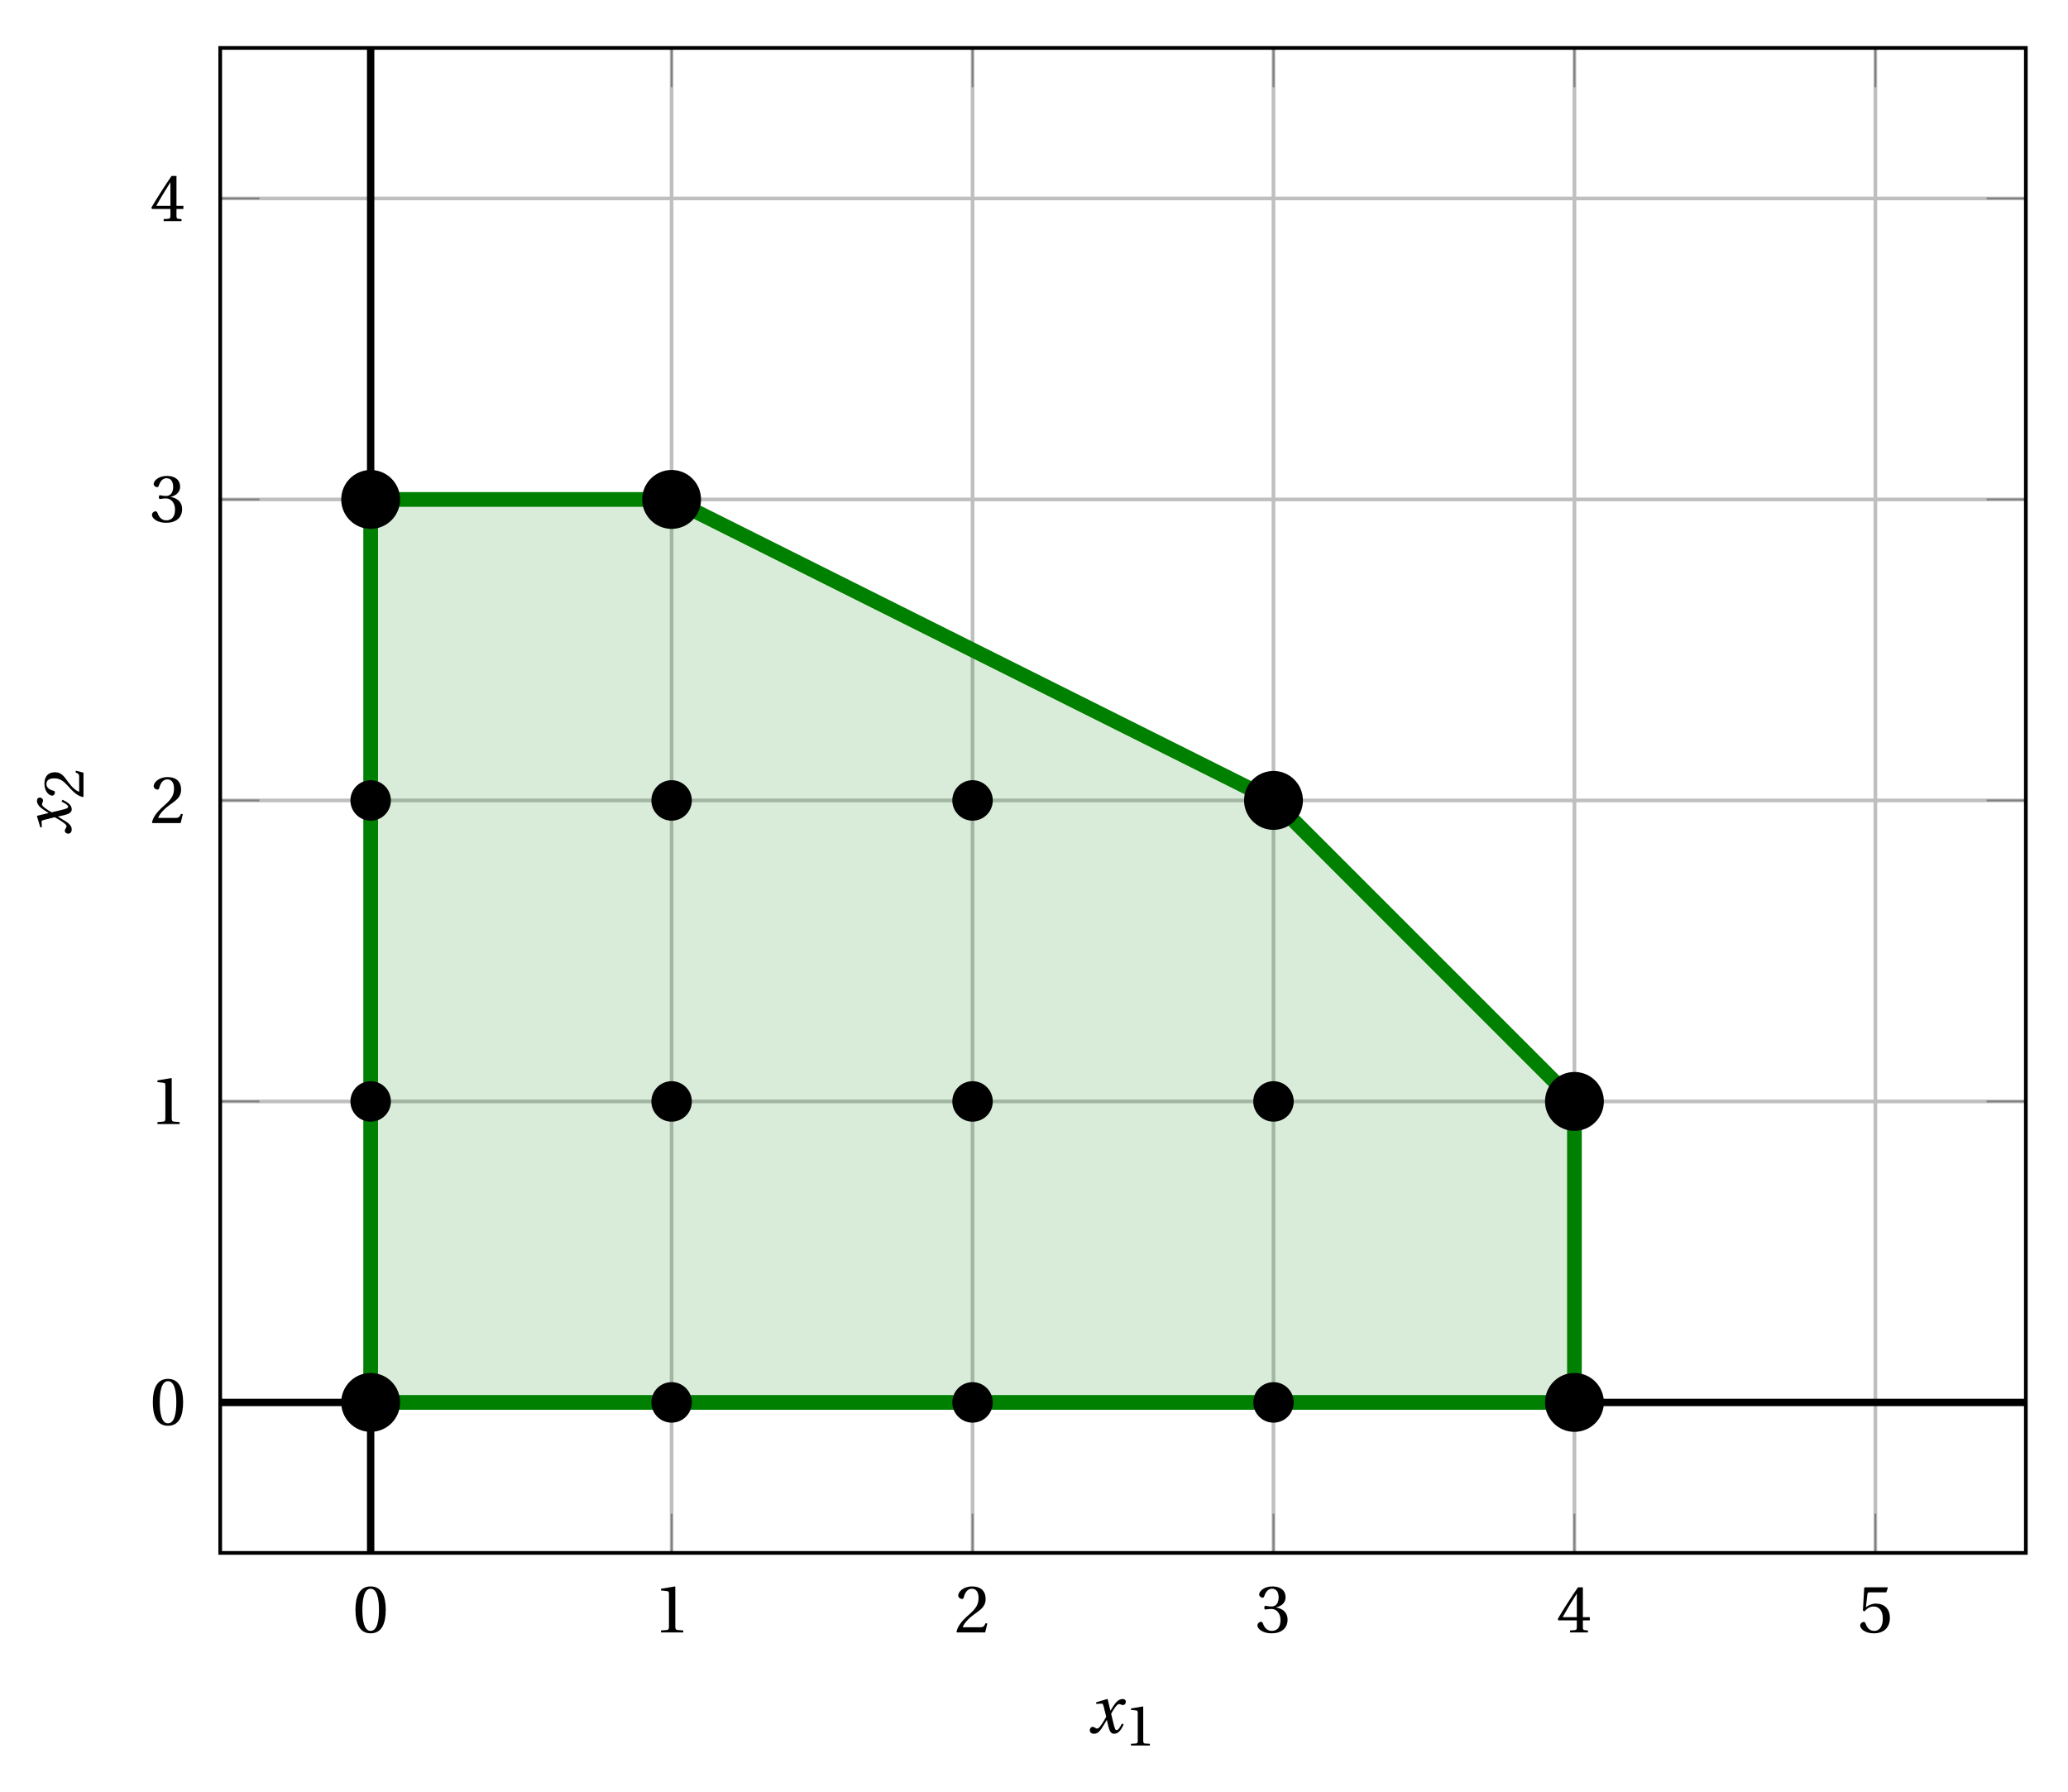
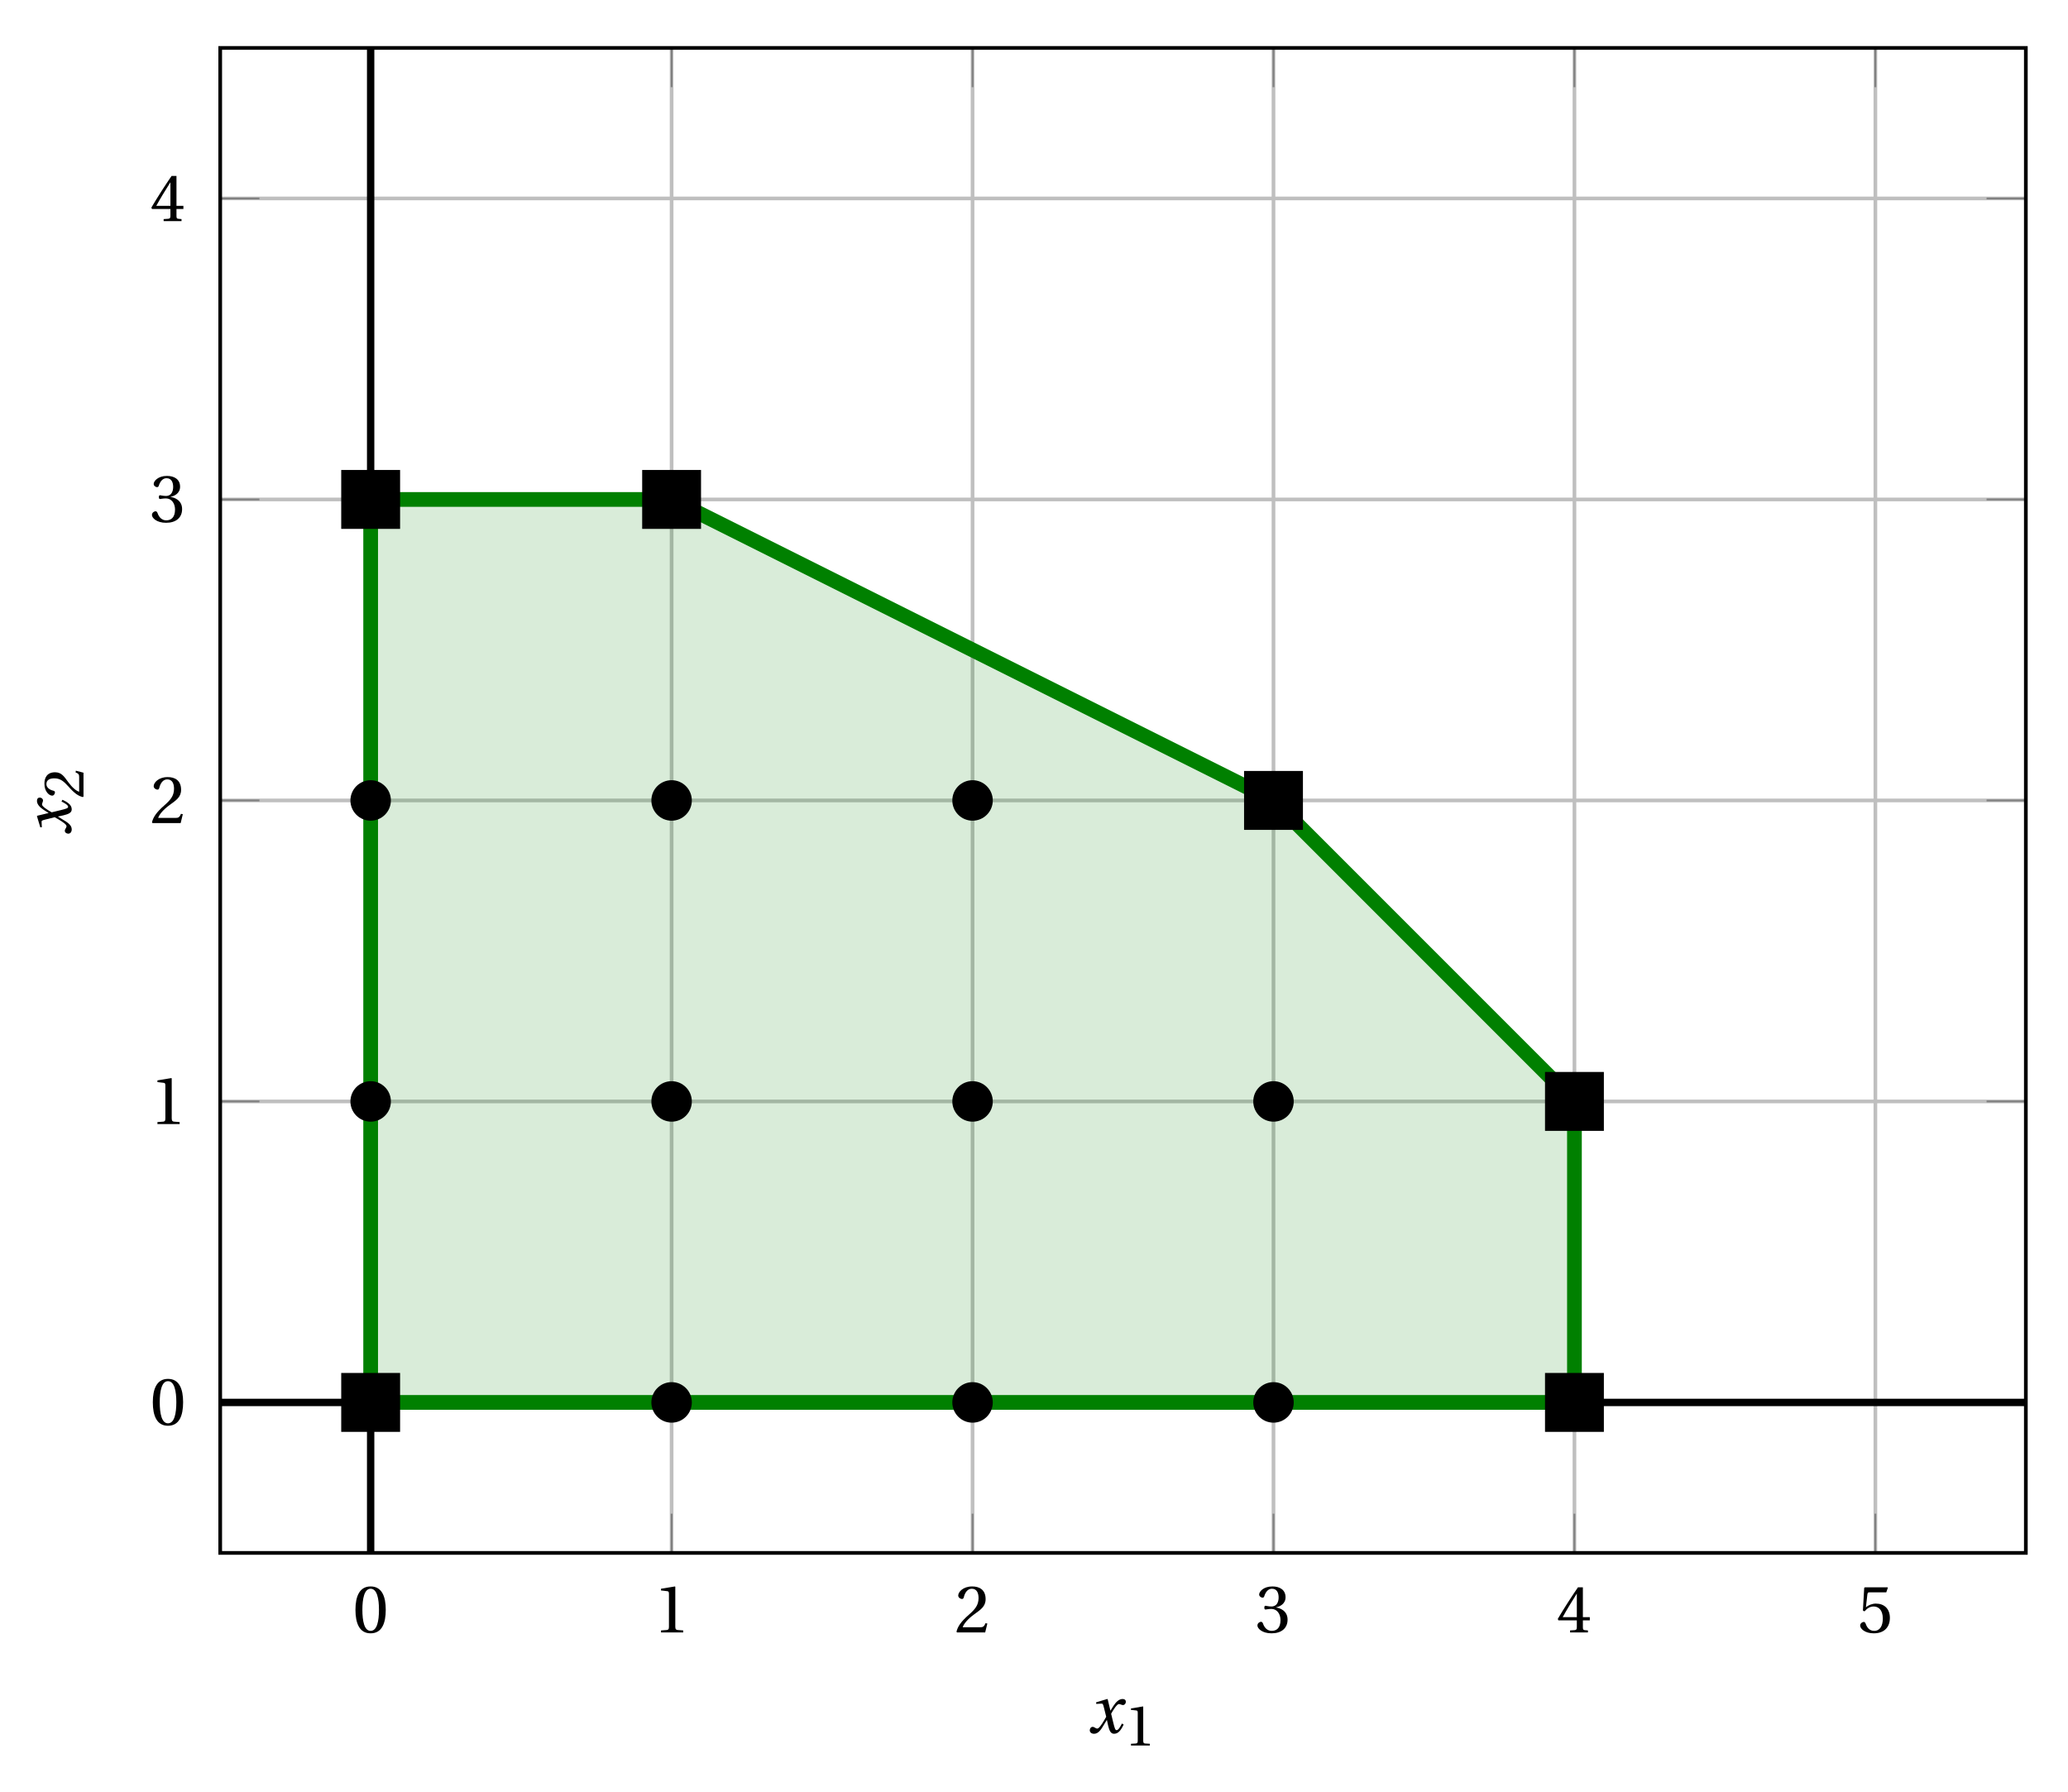
<svg xmlns="http://www.w3.org/2000/svg" xmlns:xlink="http://www.w3.org/1999/xlink" width="224pt" height="194pt" viewBox="0 0 224 194">
  <defs>
    <g>
      <g id="glyph-0-0">
        <path d="M 1.938 -4.734 C 2.641 -4.734 2.844 -3.641 2.844 -2.453 C 2.844 -1.25 2.641 -0.172 1.938 -0.172 C 1.25 -0.172 1.047 -1.25 1.047 -2.453 C 1.047 -3.641 1.25 -4.734 1.938 -4.734 Z M 1.938 -4.984 C 0.734 -4.984 0.297 -3.906 0.297 -2.453 C 0.297 -0.984 0.734 0.094 1.938 0.094 C 3.156 0.094 3.578 -0.984 3.578 -2.453 C 3.578 -3.906 3.156 -4.984 1.938 -4.984 Z M 1.938 -4.984 " />
      </g>
      <g id="glyph-0-1">
        <path d="M 3.203 0 L 3.203 -0.219 L 2.594 -0.266 C 2.438 -0.281 2.344 -0.344 2.344 -0.625 L 2.344 -4.938 L 2.312 -4.984 L 0.797 -4.734 L 0.797 -4.547 L 1.484 -4.469 C 1.609 -4.453 1.656 -4.391 1.656 -4.172 L 1.656 -0.625 C 1.656 -0.484 1.641 -0.391 1.594 -0.344 C 1.547 -0.297 1.5 -0.266 1.422 -0.266 L 0.797 -0.219 L 0.797 0 Z M 3.203 0 " />
      </g>
      <g id="glyph-0-2">
        <path d="M 3.547 -0.969 L 3.344 -1 C 3.188 -0.609 3.047 -0.562 2.75 -0.562 L 0.875 -0.562 C 1 -0.938 1.422 -1.453 2.109 -1.953 C 2.812 -2.469 3.359 -2.797 3.359 -3.609 C 3.359 -4.625 2.688 -4.984 1.906 -4.984 C 0.906 -4.984 0.391 -4.375 0.391 -4 C 0.391 -3.75 0.672 -3.625 0.797 -3.625 C 0.922 -3.625 0.969 -3.703 1 -3.828 C 1.125 -4.328 1.406 -4.734 1.859 -4.734 C 2.422 -4.734 2.594 -4.25 2.594 -3.719 C 2.594 -2.938 2.188 -2.484 1.547 -1.922 C 0.656 -1.141 0.344 -0.641 0.203 -0.078 L 0.266 0 L 3.312 0 Z M 3.547 -0.969 " />
      </g>
      <g id="glyph-0-3">
        <path d="M 0.953 -2.688 C 0.953 -2.562 0.984 -2.484 1.078 -2.484 C 1.172 -2.484 1.375 -2.547 1.719 -2.547 C 2.344 -2.547 2.703 -1.984 2.703 -1.344 C 2.703 -0.469 2.266 -0.172 1.75 -0.172 C 1.266 -0.172 0.953 -0.531 0.812 -0.953 C 0.766 -1.078 0.688 -1.156 0.594 -1.156 C 0.453 -1.156 0.203 -1.016 0.203 -0.75 C 0.203 -0.438 0.703 0.094 1.734 0.094 C 2.797 0.094 3.469 -0.453 3.469 -1.391 C 3.469 -2.359 2.625 -2.656 2.219 -2.703 L 2.219 -2.719 C 2.609 -2.797 3.25 -3.078 3.25 -3.812 C 3.25 -4.625 2.609 -4.984 1.828 -4.984 C 0.859 -4.984 0.391 -4.422 0.391 -4.109 C 0.391 -3.891 0.641 -3.766 0.75 -3.766 C 0.844 -3.766 0.906 -3.812 0.938 -3.906 C 1.094 -4.406 1.375 -4.734 1.781 -4.734 C 2.359 -4.734 2.5 -4.219 2.5 -3.797 C 2.5 -3.359 2.344 -2.812 1.719 -2.812 C 1.375 -2.812 1.172 -2.891 1.078 -2.891 C 0.984 -2.891 0.953 -2.812 0.953 -2.688 Z M 0.953 -2.688 " />
      </g>
      <g id="glyph-0-4">
        <path d="M 2.203 -1.312 L 2.203 -0.562 C 2.203 -0.312 2.125 -0.266 1.938 -0.25 L 1.469 -0.219 L 1.469 0 L 3.406 0 L 3.406 -0.219 L 3.078 -0.25 C 2.906 -0.266 2.859 -0.312 2.859 -0.562 L 2.859 -1.312 L 3.609 -1.312 L 3.609 -1.656 L 2.859 -1.656 L 2.859 -4.891 L 2.328 -4.891 C 1.641 -3.891 0.812 -2.609 0.141 -1.469 L 0.203 -1.312 Z M 0.672 -1.656 C 1.109 -2.453 1.625 -3.297 2.188 -4.188 L 2.203 -4.188 L 2.203 -1.656 Z M 0.672 -1.656 " />
      </g>
      <g id="glyph-0-5">
        <path d="M 3.125 -4.344 L 3.297 -4.844 L 3.266 -4.891 L 0.812 -4.891 L 0.734 -4.828 L 0.594 -2.375 L 0.766 -2.281 C 1.078 -2.641 1.375 -2.812 1.766 -2.812 C 2.25 -2.812 2.75 -2.469 2.75 -1.5 C 2.75 -0.734 2.453 -0.172 1.812 -0.172 C 1.297 -0.172 1.031 -0.547 0.891 -0.953 C 0.844 -1.062 0.781 -1.141 0.688 -1.141 C 0.531 -1.141 0.297 -0.984 0.297 -0.75 C 0.297 -0.406 0.812 0.094 1.766 0.094 C 2.969 0.094 3.516 -0.641 3.516 -1.578 C 3.516 -2.594 2.875 -3.125 2 -3.125 C 1.594 -3.125 1.172 -2.953 0.938 -2.734 L 0.922 -2.75 L 1.078 -4.125 C 1.109 -4.312 1.156 -4.344 1.297 -4.344 Z M 3.125 -4.344 " />
      </g>
      <g id="glyph-1-0">
        <path d="M 3.719 -1.016 C 3.547 -0.688 3.344 -0.297 3.141 -0.297 C 3 -0.297 2.938 -0.469 2.781 -1.109 L 2.547 -2.078 C 2.812 -2.547 3.188 -3.125 3.391 -3.125 C 3.453 -3.125 3.516 -3.109 3.594 -3.078 C 3.672 -3.047 3.75 -3.016 3.828 -3.016 C 4 -3.016 4.141 -3.172 4.141 -3.359 C 4.141 -3.594 3.984 -3.672 3.781 -3.672 C 3.391 -3.672 3.062 -3.328 2.797 -2.922 L 2.484 -2.422 L 2.469 -2.422 L 2.172 -3.656 L 2.125 -3.672 L 0.922 -3.312 L 0.938 -3.141 L 1.484 -3.172 C 1.625 -3.188 1.672 -3.141 1.75 -2.812 L 2.016 -1.75 L 1.812 -1.391 C 1.5 -0.859 1.219 -0.469 1.047 -0.469 C 0.969 -0.469 0.906 -0.5 0.828 -0.547 C 0.766 -0.578 0.672 -0.656 0.547 -0.656 C 0.359 -0.656 0.234 -0.469 0.234 -0.281 C 0.234 -0.078 0.406 0.094 0.703 0.094 C 1.188 0.094 1.484 -0.406 1.781 -0.906 L 2.078 -1.391 L 2.094 -1.391 L 2.219 -0.812 C 2.359 -0.234 2.5 0.094 2.875 0.094 C 3.406 0.094 3.688 -0.469 3.906 -0.906 Z M 3.719 -1.016 " />
      </g>
      <g id="glyph-2-0">
        <path d="M 2.719 0 L 2.719 -0.188 L 2.203 -0.219 C 2.062 -0.234 2 -0.281 2 -0.531 L 2 -4.203 L 1.969 -4.234 L 0.672 -4.016 L 0.672 -3.859 L 1.266 -3.797 C 1.359 -3.781 1.406 -3.734 1.406 -3.547 L 1.406 -0.531 C 1.406 -0.406 1.391 -0.344 1.359 -0.297 C 1.328 -0.25 1.266 -0.234 1.203 -0.219 L 0.672 -0.188 L 0.672 0 Z M 2.719 0 " />
      </g>
      <g id="glyph-3-0">
        <path d="M -1.016 -3.719 C -0.688 -3.547 -0.297 -3.344 -0.297 -3.141 C -0.297 -3 -0.469 -2.938 -1.109 -2.781 L -2.078 -2.547 C -2.547 -2.812 -3.125 -3.188 -3.125 -3.391 C -3.125 -3.453 -3.109 -3.516 -3.078 -3.594 C -3.047 -3.672 -3.016 -3.75 -3.016 -3.828 C -3.016 -4 -3.172 -4.141 -3.359 -4.141 C -3.594 -4.141 -3.672 -3.984 -3.672 -3.781 C -3.672 -3.391 -3.328 -3.062 -2.922 -2.797 L -2.422 -2.484 L -2.422 -2.469 L -3.656 -2.172 L -3.672 -2.125 L -3.312 -0.922 L -3.141 -0.938 L -3.172 -1.484 C -3.188 -1.625 -3.141 -1.672 -2.812 -1.75 L -1.75 -2.016 L -1.391 -1.812 C -0.859 -1.5 -0.469 -1.219 -0.469 -1.047 C -0.469 -0.969 -0.5 -0.906 -0.547 -0.828 C -0.578 -0.766 -0.656 -0.672 -0.656 -0.547 C -0.656 -0.359 -0.469 -0.234 -0.281 -0.234 C -0.078 -0.234 0.094 -0.406 0.094 -0.703 C 0.094 -1.188 -0.406 -1.484 -0.906 -1.781 L -1.391 -2.078 L -1.391 -2.094 L -0.812 -2.219 C -0.234 -2.359 0.094 -2.5 0.094 -2.875 C 0.094 -3.406 -0.469 -3.688 -0.906 -3.906 Z M -1.016 -3.719 " />
      </g>
      <g id="glyph-4-0">
        <path d="M -0.828 -3.031 L -0.859 -2.844 C -0.516 -2.719 -0.469 -2.594 -0.469 -2.344 L -0.469 -0.75 C -0.797 -0.844 -1.234 -1.219 -1.656 -1.797 C -2.094 -2.391 -2.375 -2.859 -3.078 -2.859 C -3.938 -2.859 -4.234 -2.281 -4.234 -1.625 C -4.234 -0.766 -3.719 -0.328 -3.391 -0.328 C -3.188 -0.328 -3.094 -0.562 -3.094 -0.672 C -3.094 -0.781 -3.141 -0.828 -3.25 -0.859 C -3.672 -0.953 -4.016 -1.203 -4.016 -1.578 C -4.016 -2.062 -3.609 -2.203 -3.156 -2.203 C -2.5 -2.203 -2.125 -1.859 -1.641 -1.328 C -0.969 -0.562 -0.547 -0.281 -0.062 -0.172 L 0 -0.234 L 0 -2.812 Z M -0.828 -3.031 " />
      </g>
    </g>
    <clipPath id="clip-0">
      <path clip-rule="nonzero" d="M 23.852 151 L 219.434 151 L 219.434 153 L 23.852 153 Z M 23.852 151 " />
    </clipPath>
    <clipPath id="clip-1">
      <path clip-rule="nonzero" d="M 39 5.191 L 41 5.191 L 41 168.18 L 39 168.18 Z M 39 5.191 " />
    </clipPath>
    <clipPath id="clip-2">
      <path clip-rule="nonzero" d="M 23.852 31 L 194 31 L 194 168.18 L 23.852 168.18 Z M 23.852 31 " />
    </clipPath>
  </defs>
  <path fill="none" stroke-width="0.399" stroke-linecap="butt" stroke-linejoin="miter" stroke="rgb(75%, 75%, 75%)" stroke-opacity="1" stroke-miterlimit="10" d="M 16.297 0 L 16.297 162.989 M 48.895 0 L 48.895 162.989 M 81.493 0 L 81.493 162.989 M 114.09 0 L 114.09 162.989 M 146.688 0 L 146.688 162.989 M 179.286 0 L 179.286 162.989 " transform="matrix(1, 0, 0, -1, 23.851, 168.18)" />
  <path fill="none" stroke-width="0.399" stroke-linecap="butt" stroke-linejoin="miter" stroke="rgb(75%, 75%, 75%)" stroke-opacity="1" stroke-miterlimit="10" d="M 0.001 16.297 L 195.583 16.297 M 0.001 48.895 L 195.583 48.895 M 0.001 81.493 L 195.583 81.493 M 0.001 114.09 L 195.583 114.09 M 0.001 146.688 L 195.583 146.688 " transform="matrix(1, 0, 0, -1, 23.851, 168.18)" />
  <path fill="none" stroke-width="0.199" stroke-linecap="butt" stroke-linejoin="miter" stroke="rgb(50%, 50%, 50%)" stroke-opacity="1" stroke-miterlimit="10" d="M 16.297 0 L 16.297 4.25 M 48.895 0 L 48.895 4.25 M 81.493 0 L 81.493 4.25 M 114.09 0 L 114.09 4.25 M 146.688 0 L 146.688 4.25 M 179.286 0 L 179.286 4.25 M 16.297 162.989 L 16.297 158.735 M 48.895 162.989 L 48.895 158.735 M 81.493 162.989 L 81.493 158.735 M 114.09 162.989 L 114.09 158.735 M 146.688 162.989 L 146.688 158.735 M 179.286 162.989 L 179.286 158.735 " transform="matrix(1, 0, 0, -1, 23.851, 168.18)" />
  <path fill="none" stroke-width="0.199" stroke-linecap="butt" stroke-linejoin="miter" stroke="rgb(50%, 50%, 50%)" stroke-opacity="1" stroke-miterlimit="10" d="M 0.001 16.297 L 4.251 16.297 M 0.001 48.895 L 4.251 48.895 M 0.001 81.493 L 4.251 81.493 M 0.001 114.09 L 4.251 114.09 M 0.001 146.688 L 4.251 146.688 M 195.583 16.297 L 191.329 16.297 M 195.583 48.895 L 191.329 48.895 M 195.583 81.493 L 191.329 81.493 M 195.583 114.09 L 191.329 114.09 M 195.583 146.688 L 191.329 146.688 " transform="matrix(1, 0, 0, -1, 23.851, 168.18)" />
  <path fill="none" stroke-width="0.399" stroke-linecap="butt" stroke-linejoin="miter" stroke="rgb(0%, 0%, 0%)" stroke-opacity="1" stroke-miterlimit="10" d="M 0.001 0 L 0.001 162.989 L 195.583 162.989 L 195.583 0 Z M 0.001 0 " transform="matrix(1, 0, 0, -1, 23.851, 168.18)" />
  <g fill="rgb(0%, 0%, 0%)" fill-opacity="1">
    <use xlink:href="#glyph-0-0" x="38.205" y="176.795" />
  </g>
  <g fill="rgb(0%, 0%, 0%)" fill-opacity="1">
    <use xlink:href="#glyph-0-1" x="70.802" y="176.795" />
  </g>
  <g fill="rgb(0%, 0%, 0%)" fill-opacity="1">
    <use xlink:href="#glyph-0-2" x="103.4" y="176.795" />
  </g>
  <g fill="rgb(0%, 0%, 0%)" fill-opacity="1">
    <use xlink:href="#glyph-0-3" x="135.997" y="176.795" />
  </g>
  <g fill="rgb(0%, 0%, 0%)" fill-opacity="1">
    <use xlink:href="#glyph-0-4" x="168.594" y="176.795" />
  </g>
  <g fill="rgb(0%, 0%, 0%)" fill-opacity="1">
    <use xlink:href="#glyph-0-5" x="201.191" y="176.795" />
  </g>
  <g fill="rgb(0%, 0%, 0%)" fill-opacity="1">
    <use xlink:href="#glyph-0-0" x="16.256" y="154.316" />
  </g>
  <g fill="rgb(0%, 0%, 0%)" fill-opacity="1">
    <use xlink:href="#glyph-0-1" x="16.256" y="121.739" />
  </g>
  <g fill="rgb(0%, 0%, 0%)" fill-opacity="1">
    <use xlink:href="#glyph-0-2" x="16.256" y="89.142" />
  </g>
  <g fill="rgb(0%, 0%, 0%)" fill-opacity="1">
    <use xlink:href="#glyph-0-3" x="16.256" y="56.525" />
  </g>
  <g fill="rgb(0%, 0%, 0%)" fill-opacity="1">
    <use xlink:href="#glyph-0-4" x="16.256" y="23.947" />
  </g>
  <g clip-path="url(#clip-0)">
    <path fill="none" stroke-width="0.797" stroke-linecap="butt" stroke-linejoin="miter" stroke="rgb(0%, 0%, 0%)" stroke-opacity="1" stroke-miterlimit="10" d="M 0.001 16.297 L 195.583 16.297 " transform="matrix(1, 0, 0, -1, 23.851, 168.18)" />
  </g>
  <g clip-path="url(#clip-1)">
    <path fill="none" stroke-width="0.797" stroke-linecap="butt" stroke-linejoin="miter" stroke="rgb(0%, 0%, 0%)" stroke-opacity="1" stroke-miterlimit="10" d="M 16.297 0 L 16.297 162.989 " transform="matrix(1, 0, 0, -1, 23.851, 168.18)" />
  </g>
  <path fill-rule="nonzero" fill="rgb(0%, 50%, 0%)" fill-opacity="0.15" d="M 40.148 151.883 L 170.539 151.883 L 170.539 119.285 L 137.941 86.688 L 72.746 54.09 L 40.148 54.09 L 40.148 151.883 " />
  <g clip-path="url(#clip-2)">
    <path fill="none" stroke-width="1.594" stroke-linecap="butt" stroke-linejoin="miter" stroke="rgb(0%, 50%, 0%)" stroke-opacity="1" stroke-miterlimit="10" d="M 16.297 16.297 L 146.688 16.297 L 146.688 48.895 L 114.09 81.493 L 48.895 114.09 L 16.297 114.09 L 16.297 16.297 " transform="matrix(1, 0, 0, -1, 23.851, 168.18)" />
  </g>
  <path fill-rule="nonzero" fill="rgb(0%, 0%, 0%)" fill-opacity="1" stroke-width="0.399" stroke-linecap="butt" stroke-linejoin="miter" stroke="rgb(0%, 0%, 0%)" stroke-opacity="1" stroke-miterlimit="10" d="M 18.29 48.895 C 18.29 49.996 17.399 50.887 16.297 50.887 C 15.2 50.887 14.305 49.996 14.305 48.895 C 14.305 47.797 15.2 46.903 16.297 46.903 C 17.399 46.903 18.29 47.797 18.29 48.895 Z M 18.29 48.895 " transform="matrix(1, 0, 0, -1, 23.851, 168.18)" />
  <path fill-rule="nonzero" fill="rgb(0%, 0%, 0%)" fill-opacity="1" stroke-width="0.399" stroke-linecap="butt" stroke-linejoin="miter" stroke="rgb(0%, 0%, 0%)" stroke-opacity="1" stroke-miterlimit="10" d="M 18.29 81.493 C 18.29 82.594 17.399 83.485 16.297 83.485 C 15.2 83.485 14.305 82.594 14.305 81.493 C 14.305 80.395 15.2 79.5 16.297 79.5 C 17.399 79.5 18.29 80.395 18.29 81.493 Z M 18.29 81.493 " transform="matrix(1, 0, 0, -1, 23.851, 168.18)" />
  <path fill-rule="nonzero" fill="rgb(0%, 0%, 0%)" fill-opacity="1" stroke-width="0.399" stroke-linecap="butt" stroke-linejoin="miter" stroke="rgb(0%, 0%, 0%)" stroke-opacity="1" stroke-miterlimit="10" d="M 50.887 16.297 C 50.887 17.399 49.997 18.293 48.895 18.293 C 47.797 18.293 46.903 17.399 46.903 16.297 C 46.903 15.2 47.797 14.305 48.895 14.305 C 49.997 14.305 50.887 15.2 50.887 16.297 Z M 50.887 16.297 " transform="matrix(1, 0, 0, -1, 23.851, 168.18)" />
  <path fill-rule="nonzero" fill="rgb(0%, 0%, 0%)" fill-opacity="1" stroke-width="0.399" stroke-linecap="butt" stroke-linejoin="miter" stroke="rgb(0%, 0%, 0%)" stroke-opacity="1" stroke-miterlimit="10" d="M 50.887 48.895 C 50.887 49.996 49.997 50.887 48.895 50.887 C 47.797 50.887 46.903 49.996 46.903 48.895 C 46.903 47.797 47.797 46.903 48.895 46.903 C 49.997 46.903 50.887 47.797 50.887 48.895 Z M 50.887 48.895 " transform="matrix(1, 0, 0, -1, 23.851, 168.18)" />
  <path fill-rule="nonzero" fill="rgb(0%, 0%, 0%)" fill-opacity="1" stroke-width="0.399" stroke-linecap="butt" stroke-linejoin="miter" stroke="rgb(0%, 0%, 0%)" stroke-opacity="1" stroke-miterlimit="10" d="M 50.887 81.493 C 50.887 82.594 49.997 83.485 48.895 83.485 C 47.797 83.485 46.903 82.594 46.903 81.493 C 46.903 80.395 47.797 79.5 48.895 79.5 C 49.997 79.5 50.887 80.395 50.887 81.493 Z M 50.887 81.493 " transform="matrix(1, 0, 0, -1, 23.851, 168.18)" />
  <path fill-rule="nonzero" fill="rgb(0%, 0%, 0%)" fill-opacity="1" stroke-width="0.399" stroke-linecap="butt" stroke-linejoin="miter" stroke="rgb(0%, 0%, 0%)" stroke-opacity="1" stroke-miterlimit="10" d="M 83.485 16.297 C 83.485 17.399 82.594 18.293 81.493 18.293 C 80.395 18.293 79.501 17.399 79.501 16.297 C 79.501 15.2 80.395 14.305 81.493 14.305 C 82.594 14.305 83.485 15.2 83.485 16.297 Z M 83.485 16.297 " transform="matrix(1, 0, 0, -1, 23.851, 168.18)" />
  <path fill-rule="nonzero" fill="rgb(0%, 0%, 0%)" fill-opacity="1" stroke-width="0.399" stroke-linecap="butt" stroke-linejoin="miter" stroke="rgb(0%, 0%, 0%)" stroke-opacity="1" stroke-miterlimit="10" d="M 83.485 48.895 C 83.485 49.996 82.594 50.887 81.493 50.887 C 80.395 50.887 79.501 49.996 79.501 48.895 C 79.501 47.797 80.395 46.903 81.493 46.903 C 82.594 46.903 83.485 47.797 83.485 48.895 Z M 83.485 48.895 " transform="matrix(1, 0, 0, -1, 23.851, 168.18)" />
  <path fill-rule="nonzero" fill="rgb(0%, 0%, 0%)" fill-opacity="1" stroke-width="0.399" stroke-linecap="butt" stroke-linejoin="miter" stroke="rgb(0%, 0%, 0%)" stroke-opacity="1" stroke-miterlimit="10" d="M 83.485 81.493 C 83.485 82.594 82.594 83.485 81.493 83.485 C 80.395 83.485 79.501 82.594 79.501 81.493 C 79.501 80.395 80.395 79.5 81.493 79.5 C 82.594 79.5 83.485 80.395 83.485 81.493 Z M 83.485 81.493 " transform="matrix(1, 0, 0, -1, 23.851, 168.18)" />
  <path fill-rule="nonzero" fill="rgb(0%, 0%, 0%)" fill-opacity="1" stroke-width="0.399" stroke-linecap="butt" stroke-linejoin="miter" stroke="rgb(0%, 0%, 0%)" stroke-opacity="1" stroke-miterlimit="10" d="M 116.083 16.297 C 116.083 17.399 115.192 18.293 114.09 18.293 C 112.993 18.293 112.098 17.399 112.098 16.297 C 112.098 15.2 112.993 14.305 114.09 14.305 C 115.192 14.305 116.083 15.2 116.083 16.297 Z M 116.083 16.297 " transform="matrix(1, 0, 0, -1, 23.851, 168.18)" />
  <path fill-rule="nonzero" fill="rgb(0%, 0%, 0%)" fill-opacity="1" stroke-width="0.399" stroke-linecap="butt" stroke-linejoin="miter" stroke="rgb(0%, 0%, 0%)" stroke-opacity="1" stroke-miterlimit="10" d="M 116.083 48.895 C 116.083 49.996 115.192 50.887 114.09 50.887 C 112.993 50.887 112.098 49.996 112.098 48.895 C 112.098 47.797 112.993 46.903 114.09 46.903 C 115.192 46.903 116.083 47.797 116.083 48.895 Z M 116.083 48.895 " transform="matrix(1, 0, 0, -1, 23.851, 168.18)" />
-   <path fill-rule="nonzero" fill="rgb(0%, 0%, 0%)" fill-opacity="1" stroke-width="0.399" stroke-linecap="butt" stroke-linejoin="miter" stroke="rgb(0%, 0%, 0%)" stroke-opacity="1" stroke-miterlimit="10" d="M 19.286 16.297 C 19.286 17.95 17.95 19.289 16.297 19.289 C 14.649 19.289 13.309 17.95 13.309 16.297 C 13.309 14.649 14.649 13.309 16.297 13.309 C 17.95 13.309 19.286 14.649 19.286 16.297 Z M 19.286 16.297 " transform="matrix(1, 0, 0, -1, 23.851, 168.18)" />
-   <path fill-rule="nonzero" fill="rgb(0%, 0%, 0%)" fill-opacity="1" stroke-width="0.399" stroke-linecap="butt" stroke-linejoin="miter" stroke="rgb(0%, 0%, 0%)" stroke-opacity="1" stroke-miterlimit="10" d="M 149.676 16.297 C 149.676 17.95 148.34 19.289 146.688 19.289 C 145.04 19.289 143.7 17.95 143.7 16.297 C 143.7 14.649 145.04 13.309 146.688 13.309 C 148.34 13.309 149.676 14.649 149.676 16.297 Z M 149.676 16.297 " transform="matrix(1, 0, 0, -1, 23.851, 168.18)" />
-   <path fill-rule="nonzero" fill="rgb(0%, 0%, 0%)" fill-opacity="1" stroke-width="0.399" stroke-linecap="butt" stroke-linejoin="miter" stroke="rgb(0%, 0%, 0%)" stroke-opacity="1" stroke-miterlimit="10" d="M 149.676 48.895 C 149.676 50.547 148.34 51.887 146.688 51.887 C 145.04 51.887 143.7 50.547 143.7 48.895 C 143.7 47.246 145.04 45.907 146.688 45.907 C 148.34 45.907 149.676 47.246 149.676 48.895 Z M 149.676 48.895 " transform="matrix(1, 0, 0, -1, 23.851, 168.18)" />
-   <path fill-rule="nonzero" fill="rgb(0%, 0%, 0%)" fill-opacity="1" stroke-width="0.399" stroke-linecap="butt" stroke-linejoin="miter" stroke="rgb(0%, 0%, 0%)" stroke-opacity="1" stroke-miterlimit="10" d="M 117.079 81.493 C 117.079 83.145 115.743 84.485 114.09 84.485 C 112.442 84.485 111.102 83.145 111.102 81.493 C 111.102 79.844 112.442 78.504 114.09 78.504 C 115.743 78.504 117.079 79.844 117.079 81.493 Z M 117.079 81.493 " transform="matrix(1, 0, 0, -1, 23.851, 168.18)" />
-   <path fill-rule="nonzero" fill="rgb(0%, 0%, 0%)" fill-opacity="1" stroke-width="0.399" stroke-linecap="butt" stroke-linejoin="miter" stroke="rgb(0%, 0%, 0%)" stroke-opacity="1" stroke-miterlimit="10" d="M 51.883 114.09 C 51.883 115.743 50.547 117.082 48.895 117.082 C 47.247 117.082 45.907 115.743 45.907 114.09 C 45.907 112.442 47.247 111.102 48.895 111.102 C 50.547 111.102 51.883 112.442 51.883 114.09 Z M 51.883 114.09 " transform="matrix(1, 0, 0, -1, 23.851, 168.18)" />
-   <path fill-rule="nonzero" fill="rgb(0%, 0%, 0%)" fill-opacity="1" stroke-width="0.399" stroke-linecap="butt" stroke-linejoin="miter" stroke="rgb(0%, 0%, 0%)" stroke-opacity="1" stroke-miterlimit="10" d="M 19.286 114.09 C 19.286 115.743 17.95 117.082 16.297 117.082 C 14.649 117.082 13.309 115.743 13.309 114.09 C 13.309 112.442 14.649 111.102 16.297 111.102 C 17.95 111.102 19.286 112.442 19.286 114.09 Z M 19.286 114.09 " transform="matrix(1, 0, 0, -1, 23.851, 168.18)" />
+   <path fill-rule="nonzero" fill="rgb(0%, 0%, 0%)" fill-opacity="1" stroke-width="0.399" stroke-linecap="butt" stroke-linejoin="miter" stroke="rgb(0%, 0%, 0%)" stroke-opacity="1" stroke-miterlimit="10" d="M 13.309 13.309 L 19.286 13.309 L 19.286 19.289 L 13.309 19.289 Z M 13.309 13.309 " transform="matrix(1, 0, 0, -1, 23.851, 168.18)" />
+   <path fill-rule="nonzero" fill="rgb(0%, 0%, 0%)" fill-opacity="1" stroke-width="0.399" stroke-linecap="butt" stroke-linejoin="miter" stroke="rgb(0%, 0%, 0%)" stroke-opacity="1" stroke-miterlimit="10" d="M 143.7 13.309 L 149.676 13.309 L 149.676 19.289 L 143.7 19.289 Z M 143.7 13.309 " transform="matrix(1, 0, 0, -1, 23.851, 168.18)" />
+   <path fill-rule="nonzero" fill="rgb(0%, 0%, 0%)" fill-opacity="1" stroke-width="0.399" stroke-linecap="butt" stroke-linejoin="miter" stroke="rgb(0%, 0%, 0%)" stroke-opacity="1" stroke-miterlimit="10" d="M 143.7 45.907 L 149.676 45.907 L 149.676 51.887 L 143.7 51.887 Z M 143.7 45.907 " transform="matrix(1, 0, 0, -1, 23.851, 168.18)" />
+   <path fill-rule="nonzero" fill="rgb(0%, 0%, 0%)" fill-opacity="1" stroke-width="0.399" stroke-linecap="butt" stroke-linejoin="miter" stroke="rgb(0%, 0%, 0%)" stroke-opacity="1" stroke-miterlimit="10" d="M 111.102 78.504 L 117.079 78.504 L 117.079 84.485 L 111.102 84.485 Z M 111.102 78.504 " transform="matrix(1, 0, 0, -1, 23.851, 168.18)" />
+   <path fill-rule="nonzero" fill="rgb(0%, 0%, 0%)" fill-opacity="1" stroke-width="0.399" stroke-linecap="butt" stroke-linejoin="miter" stroke="rgb(0%, 0%, 0%)" stroke-opacity="1" stroke-miterlimit="10" d="M 45.907 111.102 L 51.883 111.102 L 51.883 117.082 L 45.907 117.082 Z M 45.907 111.102 " transform="matrix(1, 0, 0, -1, 23.851, 168.18)" />
+   <path fill-rule="nonzero" fill="rgb(0%, 0%, 0%)" fill-opacity="1" stroke-width="0.399" stroke-linecap="butt" stroke-linejoin="miter" stroke="rgb(0%, 0%, 0%)" stroke-opacity="1" stroke-miterlimit="10" d="M 13.309 111.102 L 19.286 111.102 L 19.286 117.082 L 13.309 117.082 Z M 13.309 111.102 " transform="matrix(1, 0, 0, -1, 23.851, 168.18)" />
  <g fill="rgb(0%, 0%, 0%)" fill-opacity="1">
    <use xlink:href="#glyph-1-0" x="117.806" y="187.674" />
  </g>
  <g fill="rgb(0%, 0%, 0%)" fill-opacity="1">
    <use xlink:href="#glyph-2-0" x="121.831" y="189.041" />
  </g>
  <g fill="rgb(0%, 0%, 0%)" fill-opacity="1">
    <use xlink:href="#glyph-3-0" x="7.676" y="90.521" />
  </g>
  <g fill="rgb(0%, 0%, 0%)" fill-opacity="1">
    <use xlink:href="#glyph-4-0" x="9.044" y="86.496" />
  </g>
</svg>
